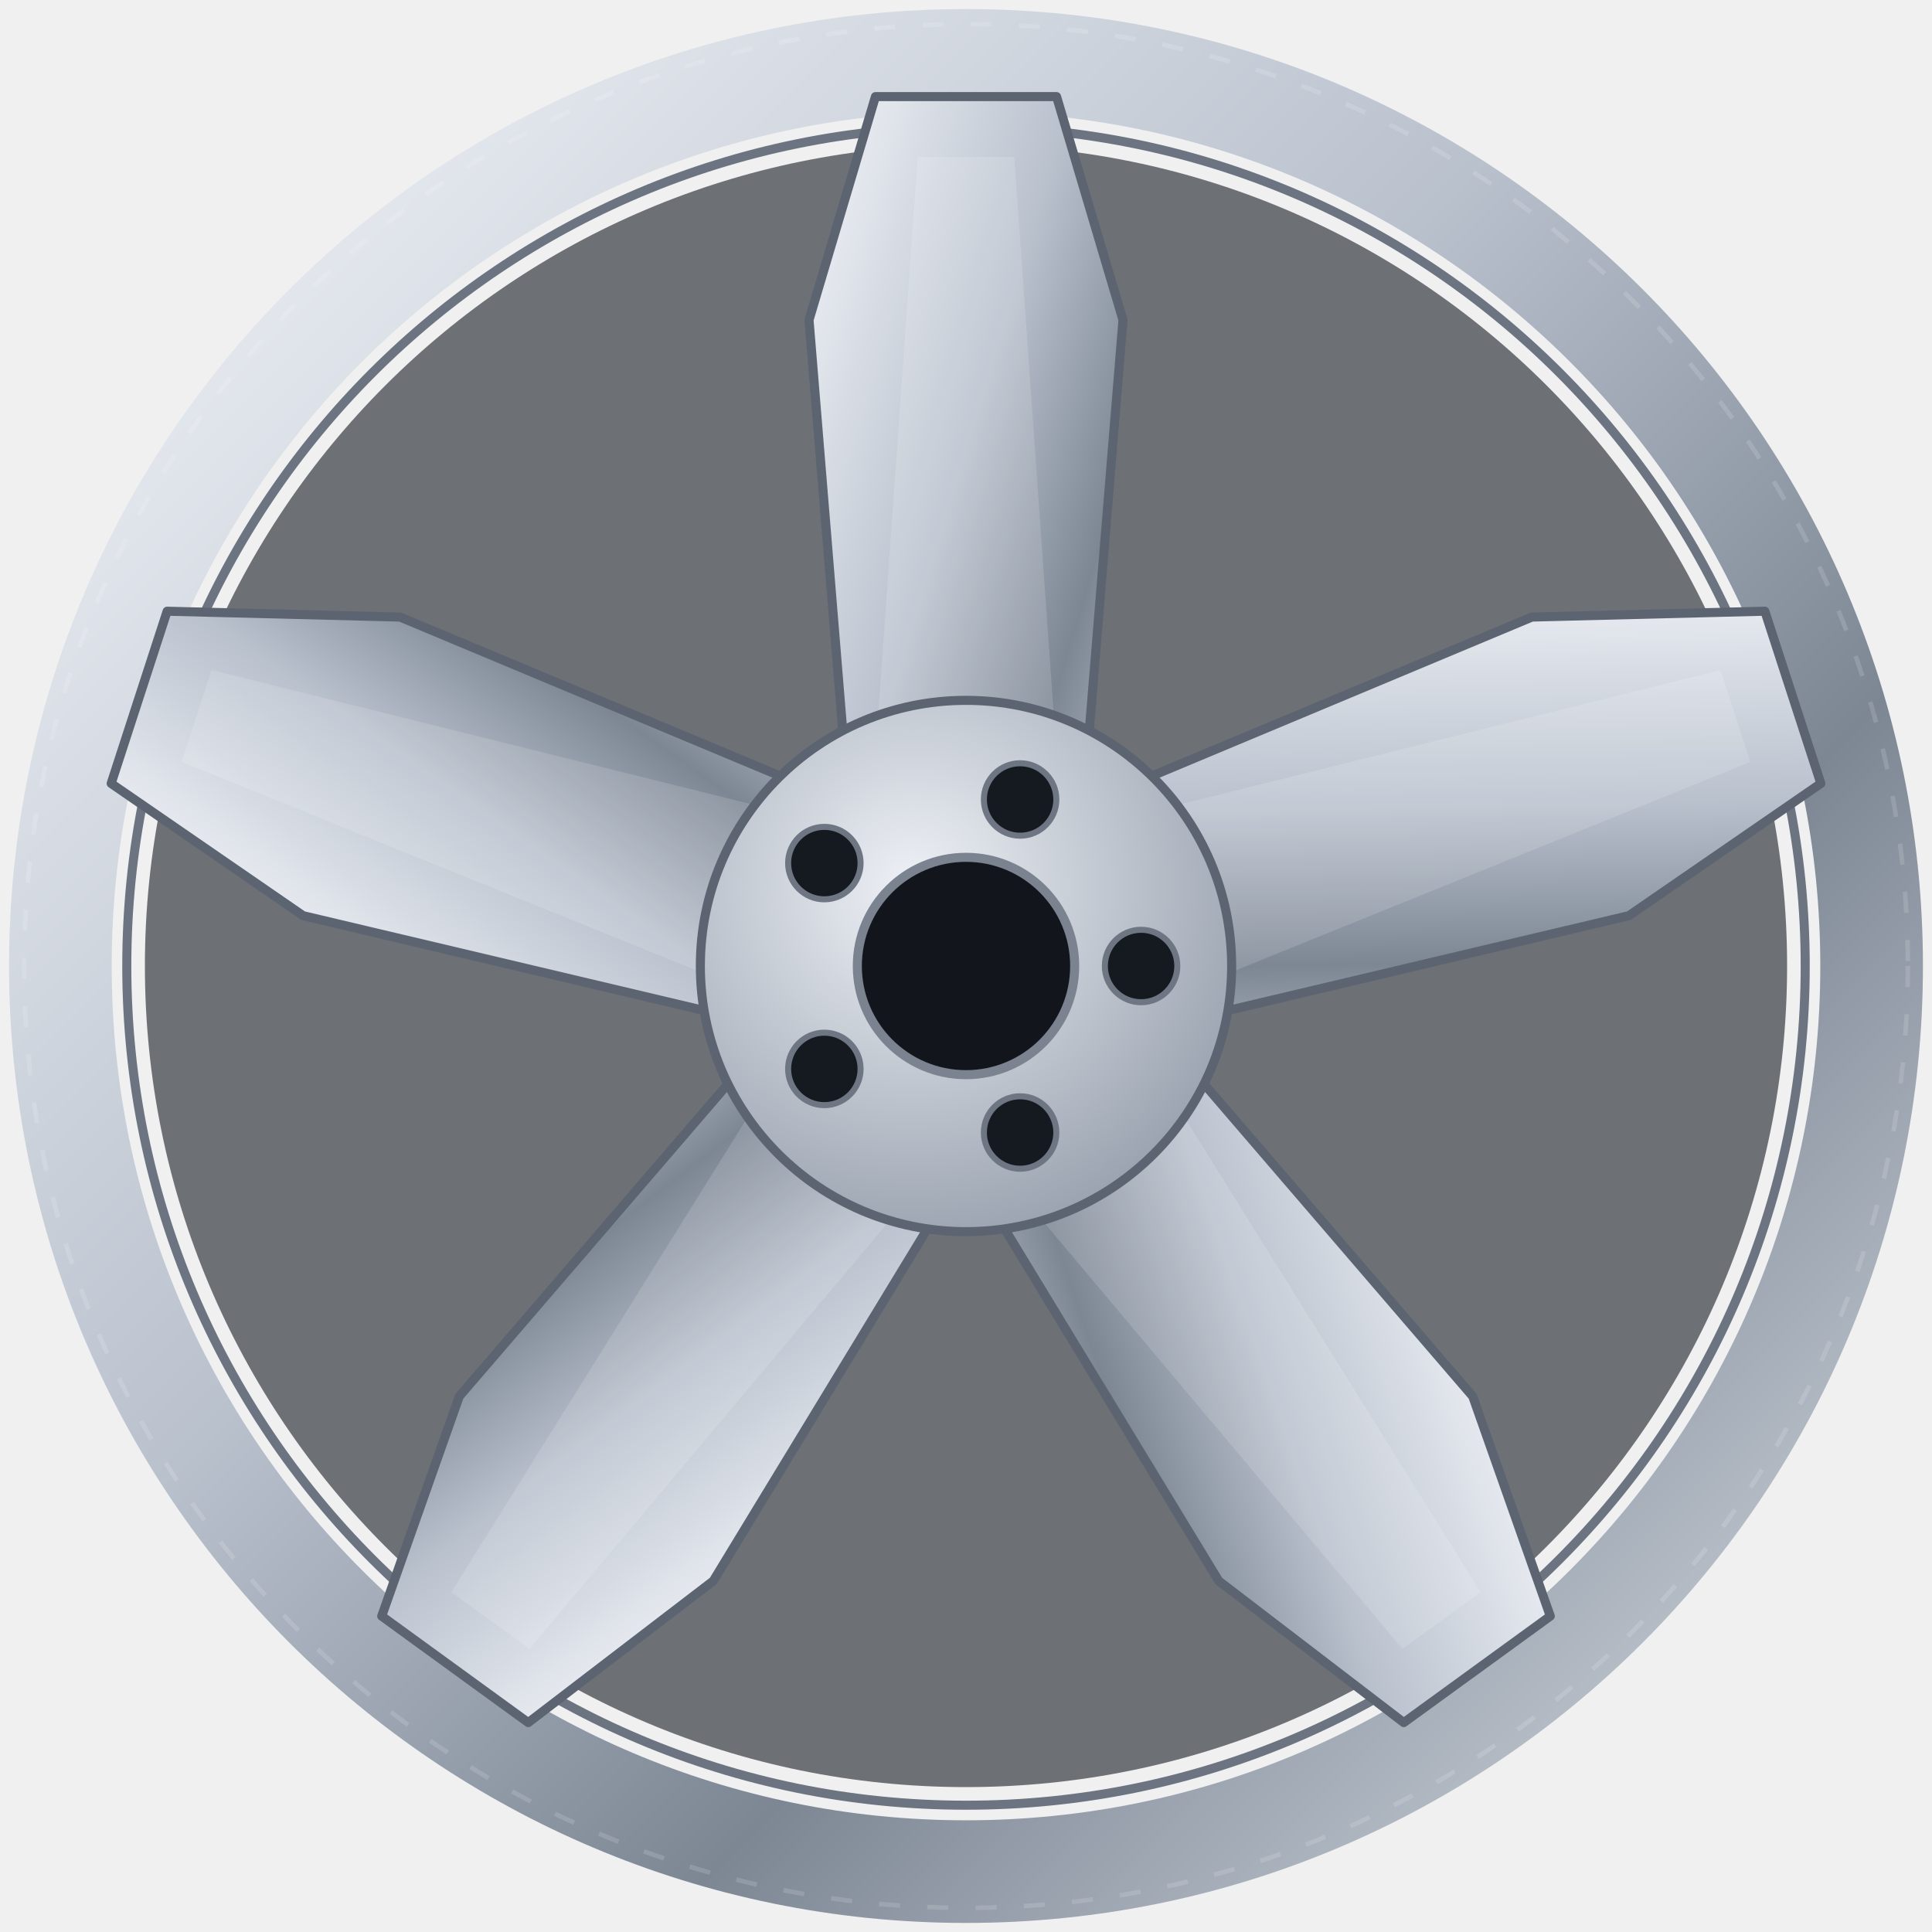
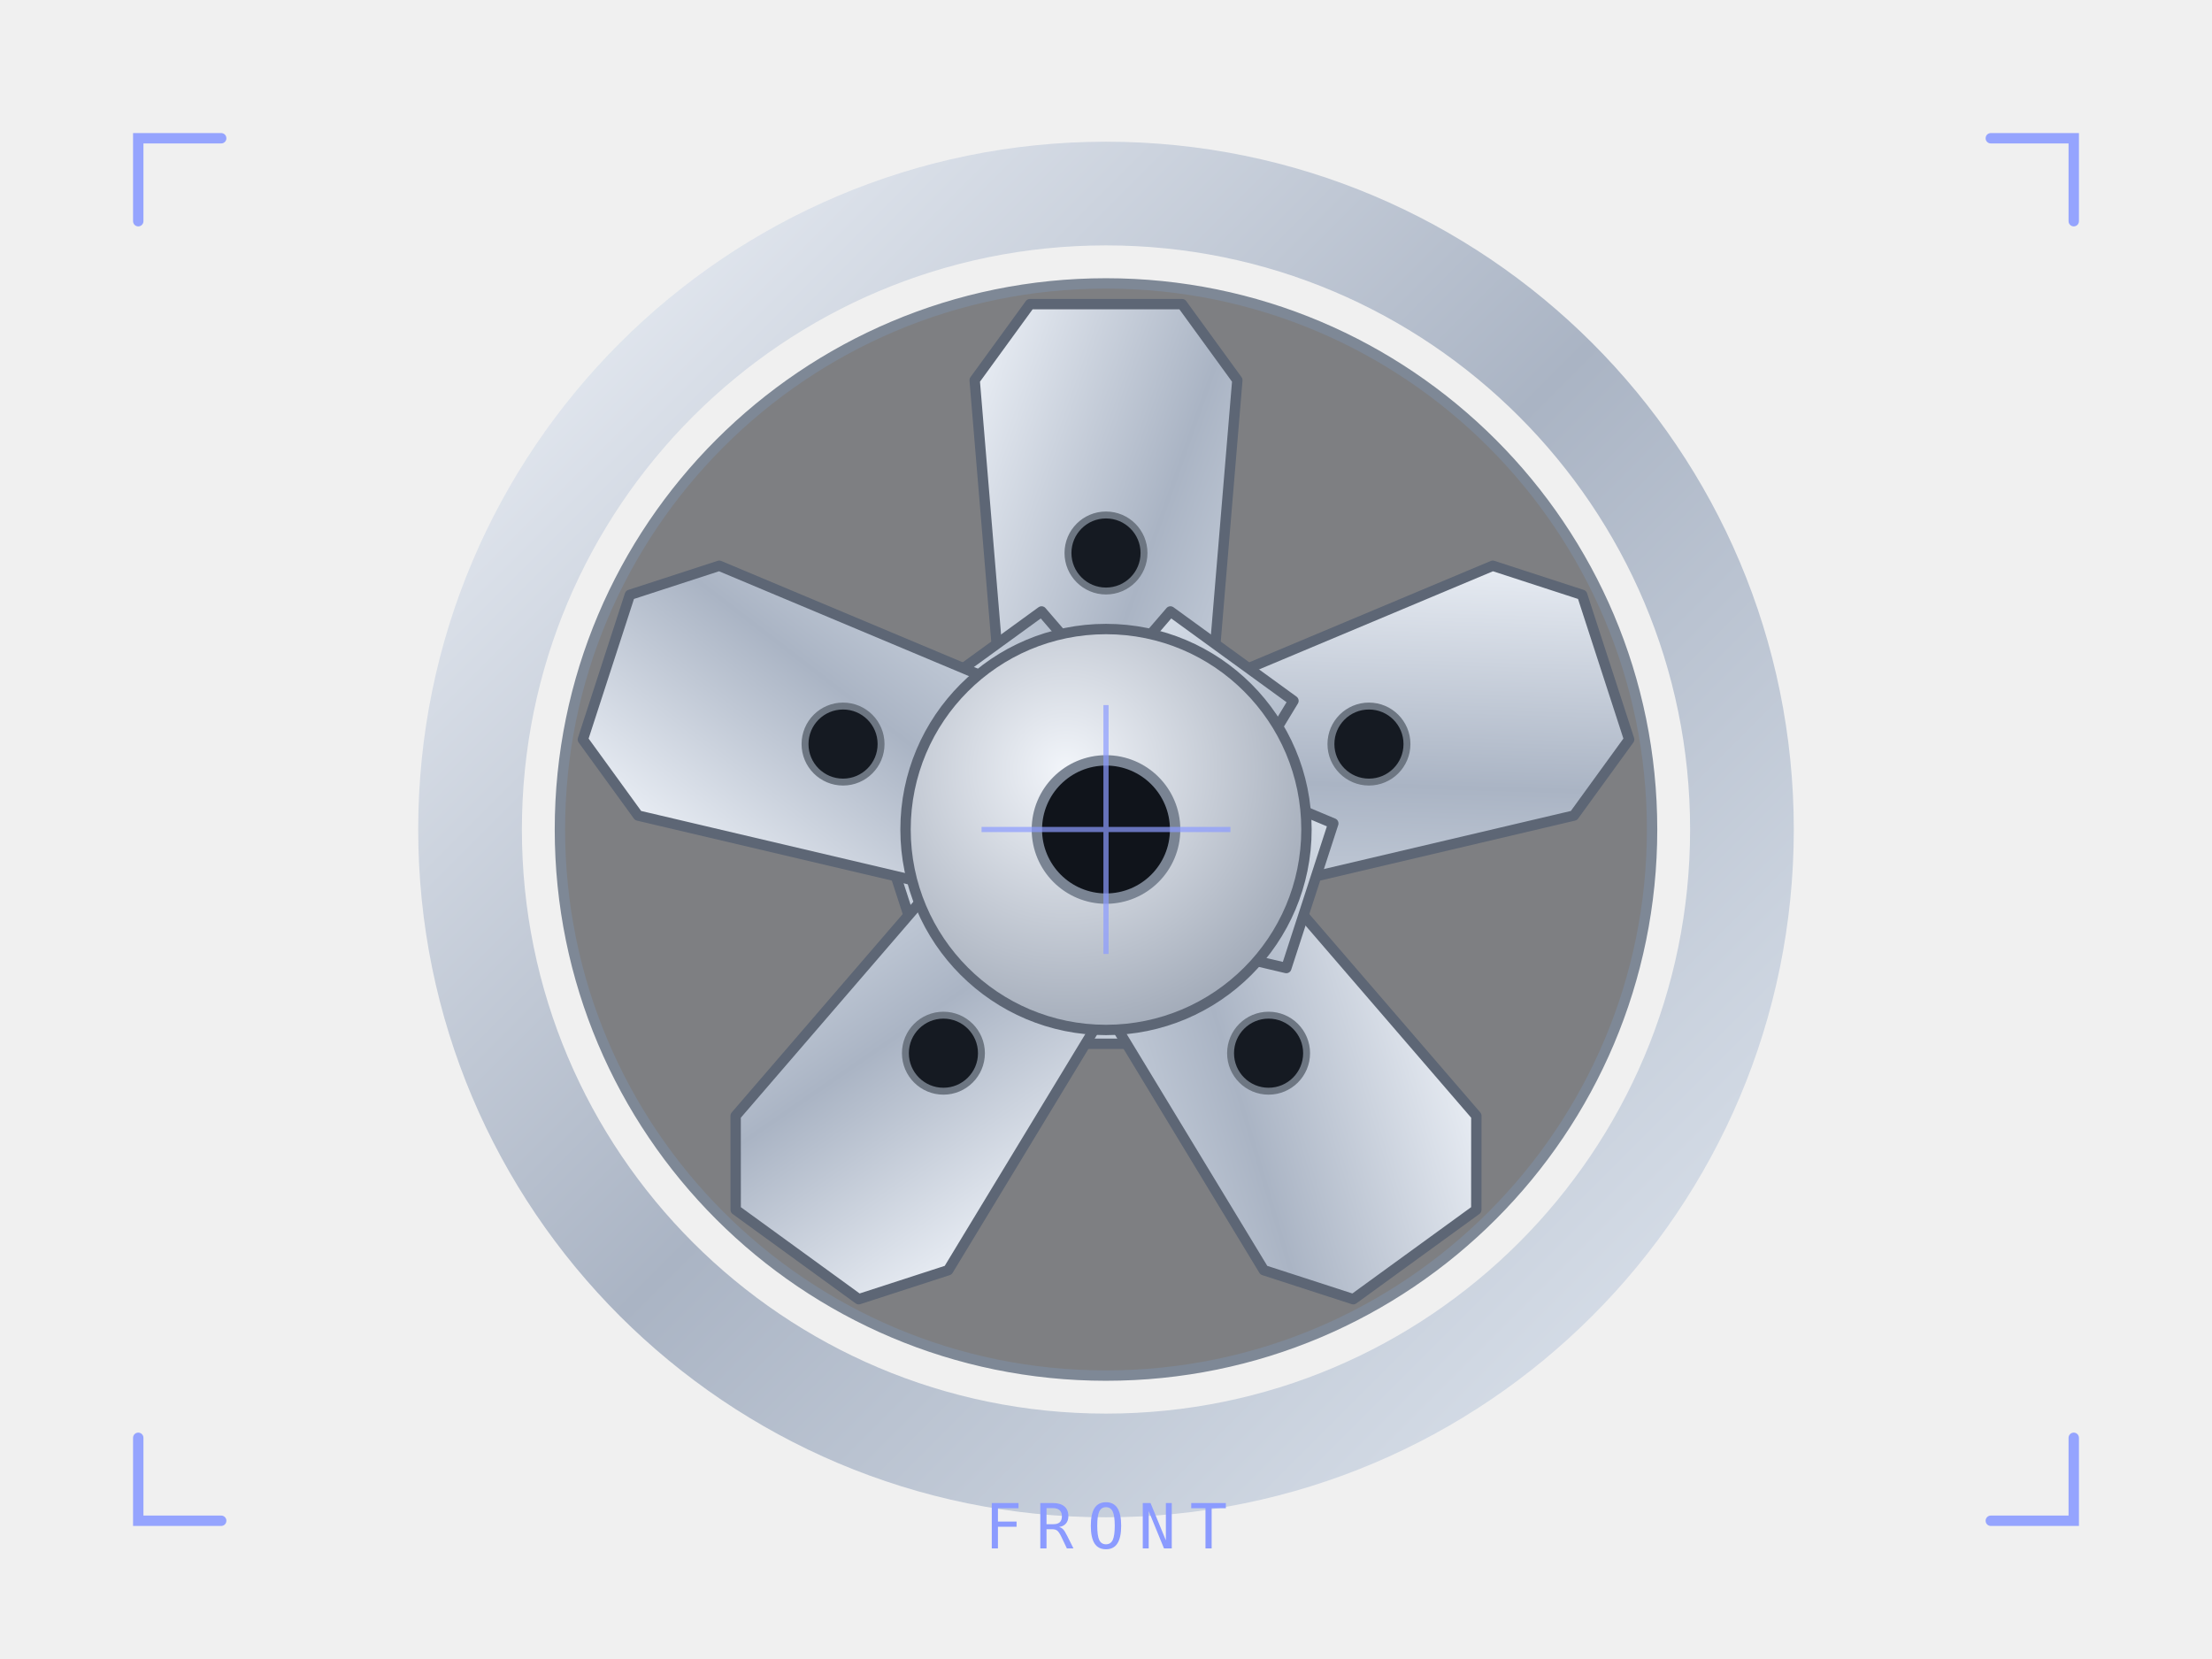
- <svg xmlns="http://www.w3.org/2000/svg" viewBox="0 0 640 640" width="640" height="640">
+ <svg xmlns="http://www.w3.org/2000/svg" viewBox="0 0 640 480" width="640" height="480" role="img" aria-label="轮毂正面示意">
  <defs>
-     <linearGradient id="sil" x1="0" y1="0" x2="1" y2="1">
-       <stop offset="0" stop-color="#f4f6fa" />
-       <stop offset="0.42" stop-color="#b9c1cd" />
-       <stop offset="0.68" stop-color="#7d8794" />
-       <stop offset="1" stop-color="#d7dde5" />
+     <linearGradient id="rim" x1="0" y1="0" x2="1" y2="1">
+       <stop offset="0" stop-color="#eef2f8" />
+       <stop offset="0.5" stop-color="#aab4c4" />
+       <stop offset="1" stop-color="#dfe6ef" />
    </linearGradient>
-     <linearGradient id="silV" x1="0" y1="0" x2="0" y2="1">
-       <stop offset="0" stop-color="#eef1f6" />
-       <stop offset="0.5" stop-color="#9aa4b1" />
-       <stop offset="1" stop-color="#dde2e9" />
-     </linearGradient>
-     <linearGradient id="dark" x1="0" y1="0" x2="1" y2="0">
-       <stop offset="0" stop-color="#2b303a" />
-       <stop offset="0.55" stop-color="#1b1f27" />
-       <stop offset="1" stop-color="#39404c" />
-     </linearGradient>
-     <radialGradient id="hub" cx="0.4" cy="0.35" r="0.8">
-       <stop offset="0" stop-color="#eef1f6" />
-       <stop offset="1" stop-color="#8b95a3" />
+     <radialGradient id="hub" cx="0.4" cy="0.35" r="0.85">
+       <stop offset="0" stop-color="#f2f5fa" />
+       <stop offset="1" stop-color="#8e98a8" />
    </radialGradient>
  </defs>
-   <circle cx="320" cy="320" r="300" fill="none" stroke="url(#sil)" stroke-width="34" />
-   <circle cx="320" cy="320" r="272" fill="#171b22" fill-opacity="0.6" />
-   <circle cx="320" cy="320" r="278" fill="none" stroke="#6b7480" stroke-width="3" />
-   <g transform="translate(320,320)">
-     <g transform="rotate(0)">
-       <path d="M -30,54 L -52,-214 L -30,-288 L 30,-288 L 52,-214 L 30,54 Z" fill="url(#sil)" stroke="#5b6470" stroke-width="3" stroke-linejoin="round" />
-       <path d="M -16,-268 L -30,-70 L -18,-40 L 18,-40 L 30,-70 L 16,-268 Z" fill="#ffffff" fill-opacity="0.14" />
-     </g>
-     <g transform="rotate(72)">
-       <path d="M -30,54 L -52,-214 L -30,-288 L 30,-288 L 52,-214 L 30,54 Z" fill="url(#sil)" stroke="#5b6470" stroke-width="3" stroke-linejoin="round" />
-       <path d="M -16,-268 L -30,-70 L -18,-40 L 18,-40 L 30,-70 L 16,-268 Z" fill="#ffffff" fill-opacity="0.14" />
-     </g>
-     <g transform="rotate(144)">
-       <path d="M -30,54 L -52,-214 L -30,-288 L 30,-288 L 52,-214 L 30,54 Z" fill="url(#sil)" stroke="#5b6470" stroke-width="3" stroke-linejoin="round" />
-       <path d="M -16,-268 L -30,-70 L -18,-40 L 18,-40 L 30,-70 L 16,-268 Z" fill="#ffffff" fill-opacity="0.14" />
-     </g>
-     <g transform="rotate(216)">
-       <path d="M -30,54 L -52,-214 L -30,-288 L 30,-288 L 52,-214 L 30,54 Z" fill="url(#sil)" stroke="#5b6470" stroke-width="3" stroke-linejoin="round" />
-       <path d="M -16,-268 L -30,-70 L -18,-40 L 18,-40 L 30,-70 L 16,-268 Z" fill="#ffffff" fill-opacity="0.14" />
-     </g>
-     <g transform="rotate(288)">
-       <path d="M -30,54 L -52,-214 L -30,-288 L 30,-288 L 52,-214 L 30,54 Z" fill="url(#sil)" stroke="#5b6470" stroke-width="3" stroke-linejoin="round" />
-       <path d="M -16,-268 L -30,-70 L -18,-40 L 18,-40 L 30,-70 L 16,-268 Z" fill="#ffffff" fill-opacity="0.14" />
-     </g>
+   <g stroke="#8b9bff" stroke-width="3" fill="none" stroke-linecap="round" opacity="0.9">
+     <path d="M40 64 V40 H64" />
+     <path d="M600 64 V40 H576" />
+     <path d="M40 416 V440 H64" />
+     <path d="M600 416 V440 H576" />
  </g>
-   <circle cx="320" cy="320" r="88" fill="url(#hub)" stroke="#5b6470" stroke-width="3" />
-   <circle cx="320" cy="320" r="36" fill="#12161c" stroke="#7a838f" stroke-width="3" />
-   <circle cx="378.0" cy="320.0" r="12" fill="#151920" stroke="#6d7682" stroke-width="2" />
-   <circle cx="337.923" cy="375.161" r="12" fill="#151920" stroke="#6d7682" stroke-width="2" />
-   <circle cx="273.077" cy="354.092" r="12" fill="#151920" stroke="#6d7682" stroke-width="2" />
-   <circle cx="273.077" cy="285.908" r="12" fill="#151920" stroke="#6d7682" stroke-width="2" />
-   <circle cx="337.923" cy="264.839" r="12" fill="#151920" stroke="#6d7682" stroke-width="2" />
-   <circle cx="320" cy="320" r="312" fill="none" stroke="#ffffff" stroke-opacity="0.14" stroke-width="1.5" stroke-dasharray="7 9" />
+   <circle cx="320" cy="240" r="184" fill="none" stroke="url(#rim)" stroke-width="30" />
+   <circle cx="320" cy="240" r="158" fill="#0c0e14" fill-opacity="0.5" stroke="#7e8896" stroke-width="3" />
+   <g transform="translate(320,240)" fill="url(#rim)" stroke="#5d6675" stroke-width="3" stroke-linejoin="round">
+     <path d="M -22,62 L -38,-130 L -22,-152 L 22,-152 L 38,-130 L 22,62 Z" />
+     <path d="M -22,62 L -38,-130 L -22,-152 L 22,-152 L 38,-130 L 22,62 Z" transform="rotate(72)" />
+     <path d="M -22,62 L -38,-130 L -22,-152 L 22,-152 L 38,-130 L 22,62 Z" transform="rotate(144)" />
+     <path d="M -22,62 L -38,-130 L -22,-152 L 22,-152 L 38,-130 L 22,62 Z" transform="rotate(216)" />
+     <path d="M -22,62 L -38,-130 L -22,-152 L 22,-152 L 38,-130 L 22,62 Z" transform="rotate(288)" />
+   </g>
+   <circle cx="320" cy="240" r="58" fill="url(#hub)" stroke="#5d6675" stroke-width="3" />
+   <circle cx="320" cy="240" r="20" fill="#10141b" stroke="#7a8493" stroke-width="3" />
+   <g fill="#151a22" stroke="#6d7682" stroke-width="2">
+     <circle cx="320" cy="160" r="11" />
+     <circle cx="396.08" cy="215.28" r="11" />
+     <circle cx="367.04" cy="304.72" r="11" />
+     <circle cx="272.96" cy="304.72" r="11" />
+     <circle cx="243.92" cy="215.28" r="11" />
+   </g>
+   <g stroke="#8b9bff" stroke-width="1.5" opacity="0.7">
+     <line x1="320" y1="204" x2="320" y2="276" />
+     <line x1="284" y1="240" x2="356" y2="240" />
+   </g>
+   <text x="320" y="448" text-anchor="middle" font-family="'SF Mono',ui-monospace,monospace" font-size="18" letter-spacing="4" fill="#8b9bff">FRONT</text>
</svg>
